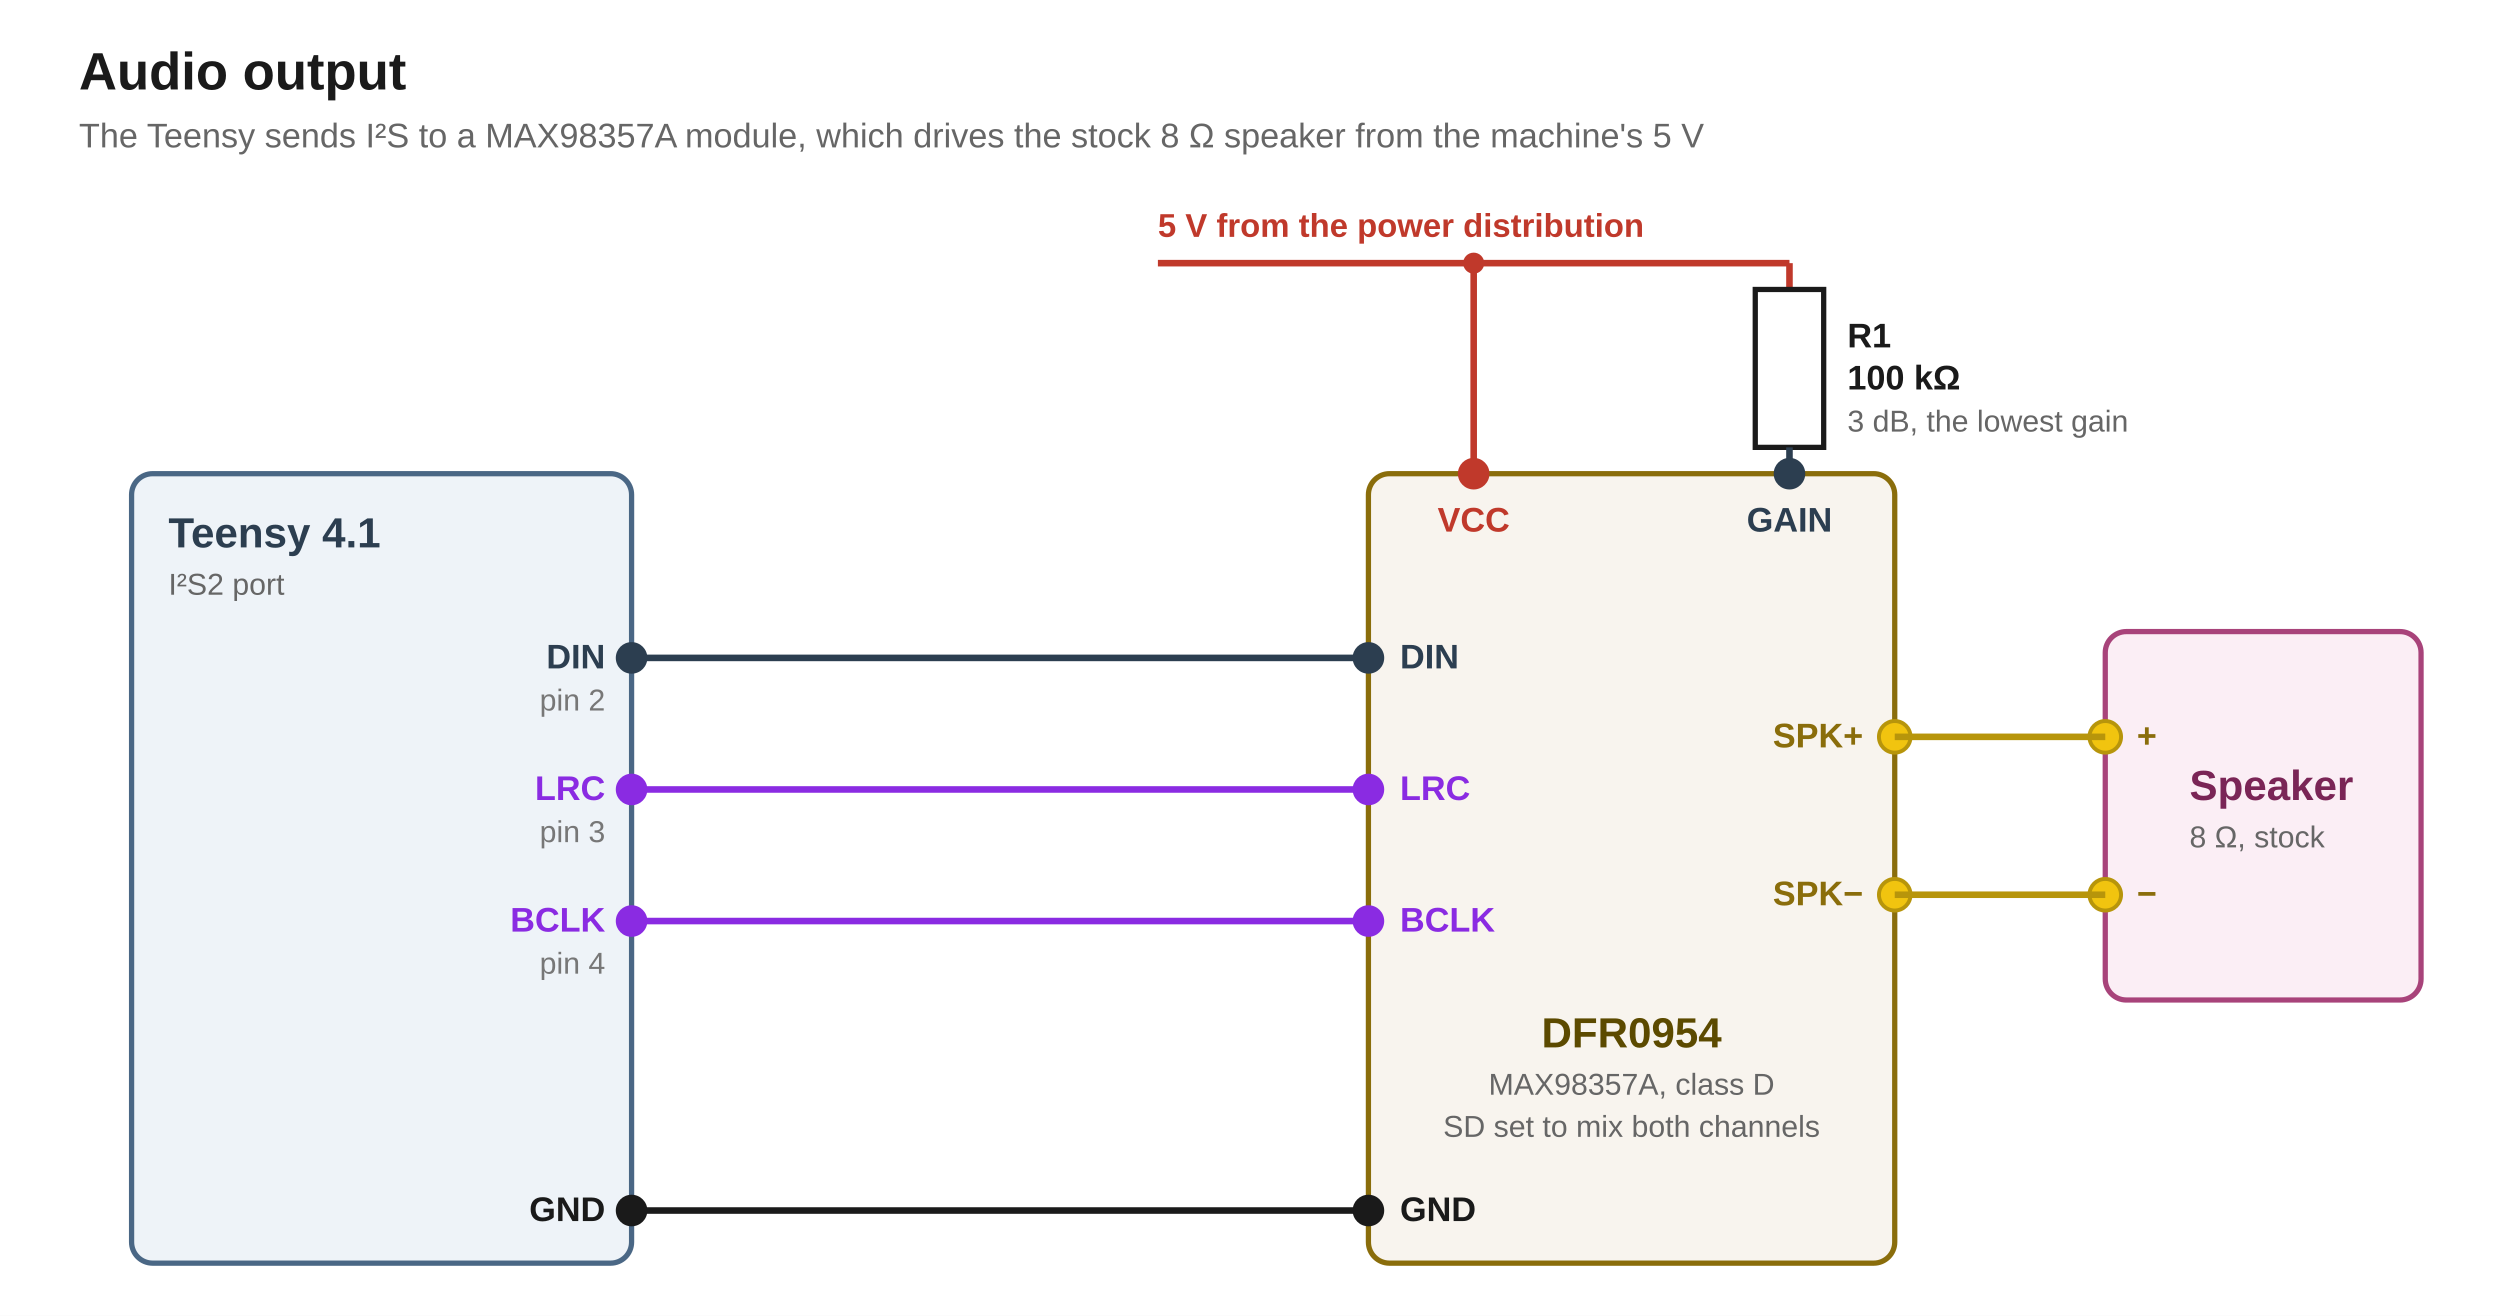
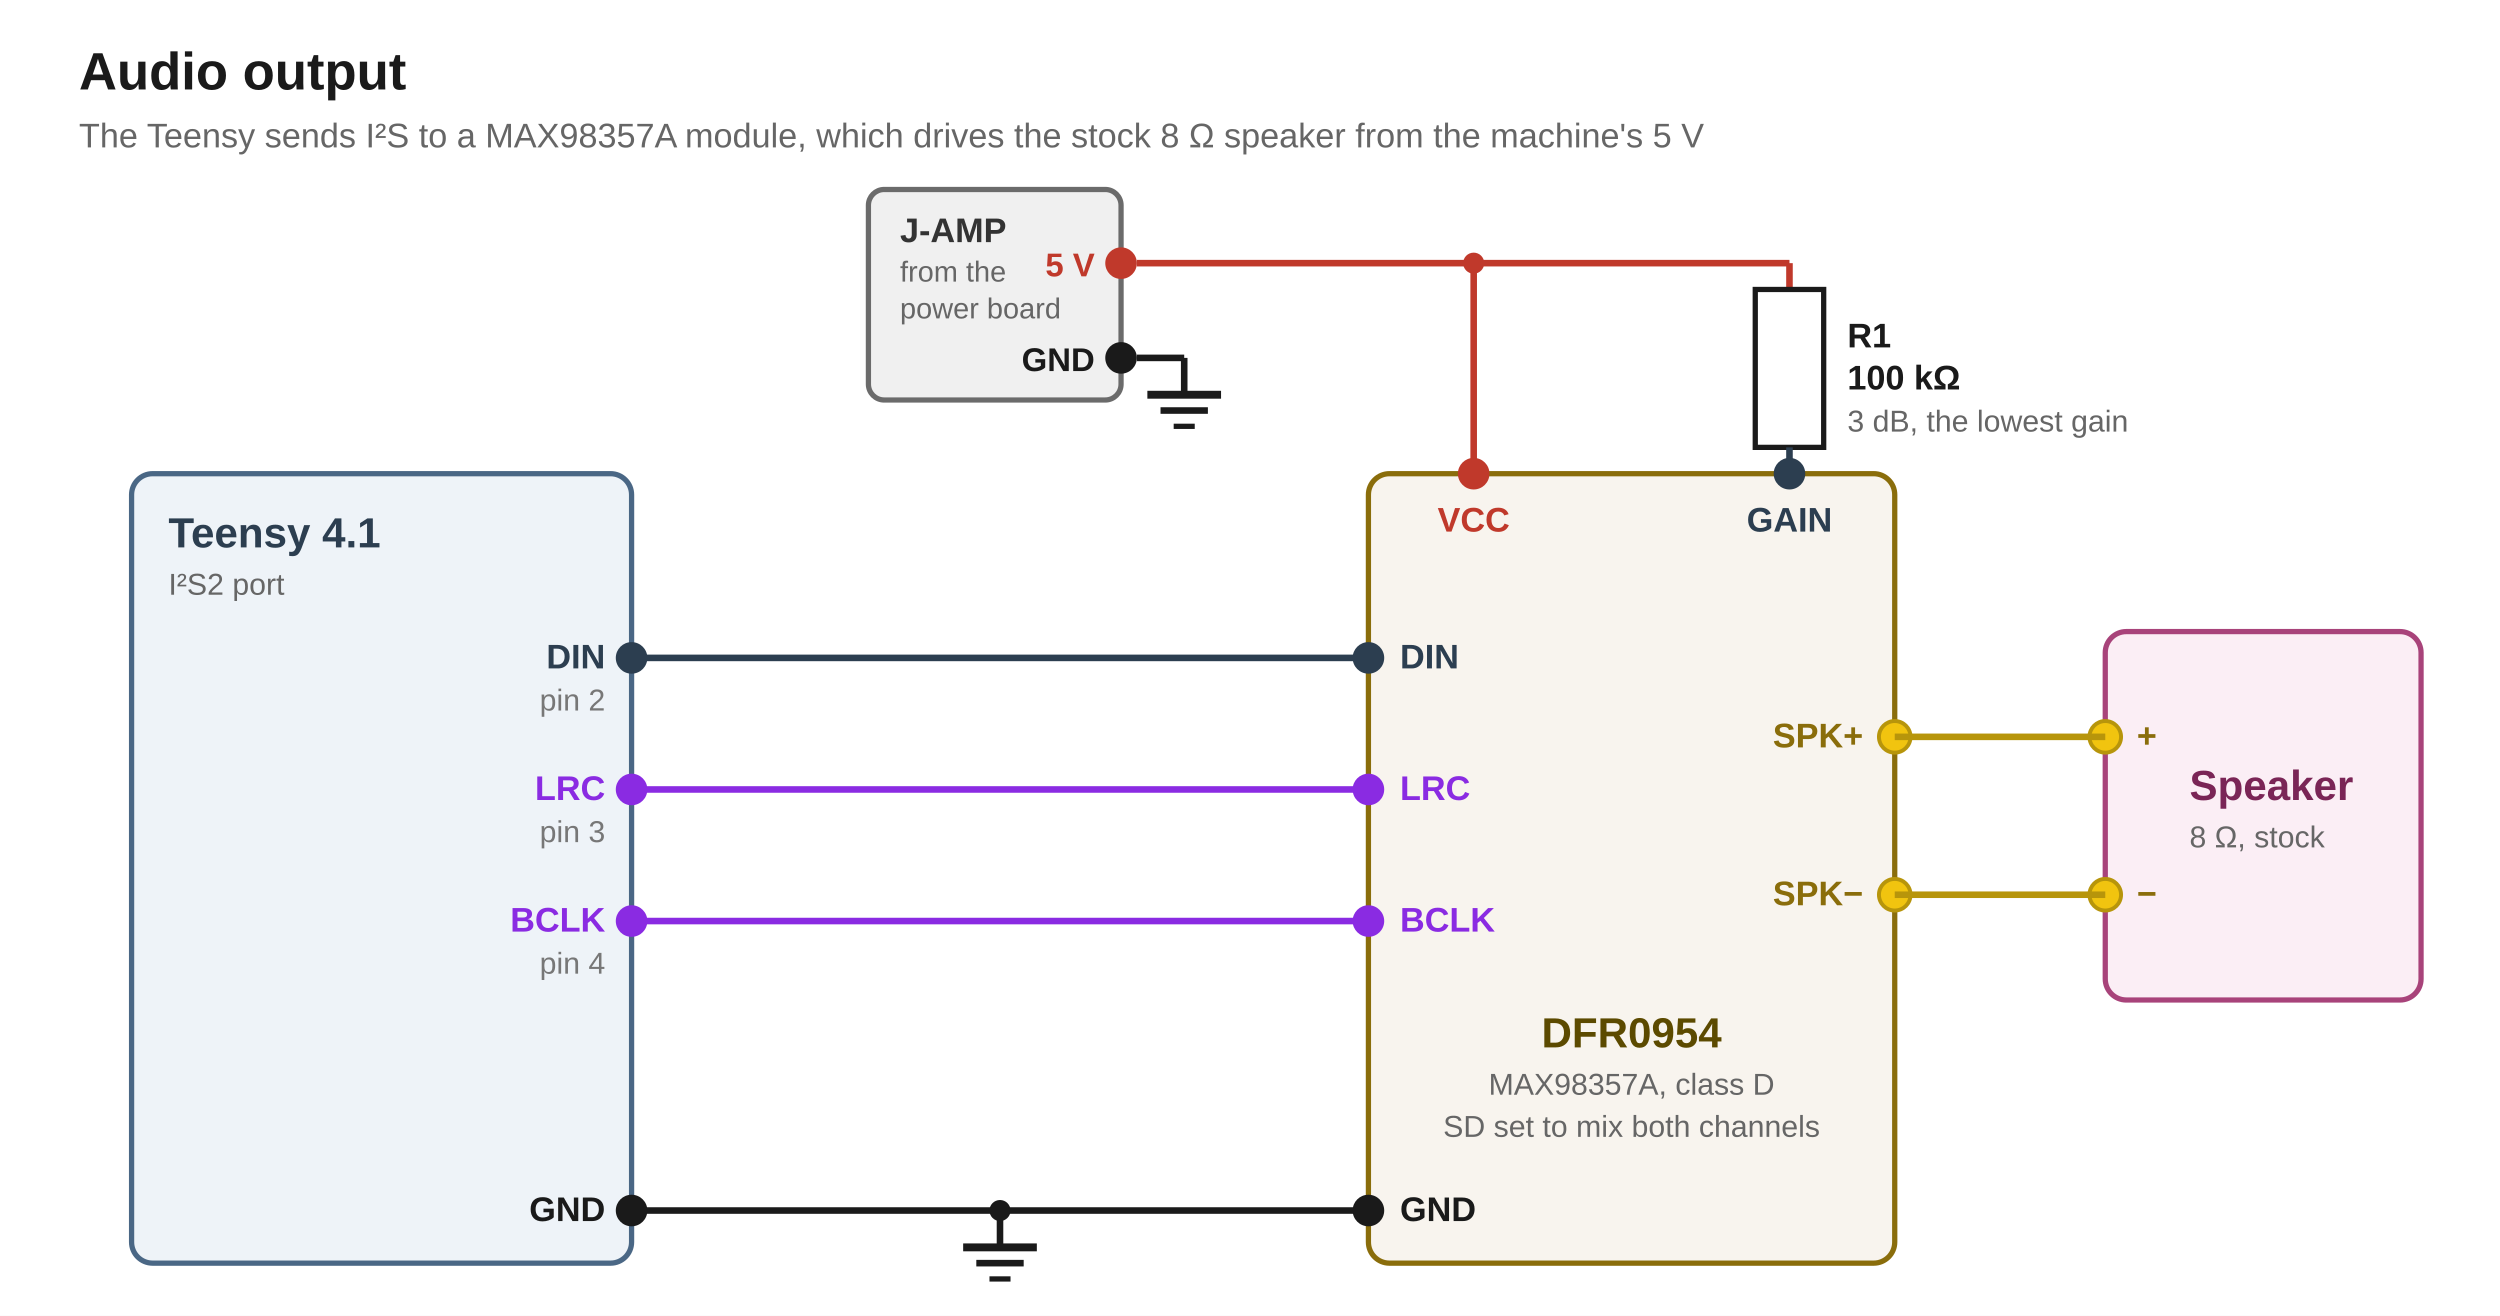
<svg xmlns="http://www.w3.org/2000/svg" viewBox="0 0 950 500" font-family="Segoe UI, Arial, sans-serif">
  <rect x="0" y="0" width="950" height="500" fill="#ffffff" />
  <text x="30" y="34" font-size="20" font-weight="700" fill="#1a1a1a">Audio output</text>
  <text x="30" y="56" font-size="13" fill="#666" data-fig="r_spk v_dd">The Teensy sends I²S to a MAX98357A module, which drives the stock 8 Ω speaker from the machine's 5 V</text>
-   <text x="440" y="90" font-size="12.5" font-weight="700" fill="#c0392b" data-fig="v_dd">5 V from the power distribution</text>
-   <line x1="440" y1="100" x2="680" y2="100" stroke="#c0392b" stroke-width="2.5" />
+   <rect x="330" y="72" width="96" height="80" rx="6" fill="#f0f0f0" stroke="#6b6b6b" stroke-width="2" />
+   <text x="342" y="92" font-size="13" font-weight="700" fill="#333333">J-AMP</text>
+   <text x="342" y="107" font-size="11" fill="#666">from the</text>
+   <text x="342" y="121" font-size="11" fill="#666">power board</text>
+   <circle cx="426" cy="100" r="6" fill="#c0392b" />
+   <text x="416" y="105" text-anchor="end" font-size="12.5" font-weight="700" fill="#c0392b" data-fig="v_dd">5 V</text>
+   <circle cx="426" cy="136" r="6" fill="#1a1a1a" />
+   <text x="416" y="141" text-anchor="end" font-size="12.5" font-weight="700" fill="#1a1a1a">GND</text>
+   <line x1="432" y1="136" x2="450" y2="136" stroke="#1a1a1a" stroke-width="2.5" />
+   <line x1="450" y1="136" x2="450" y2="150" stroke="#1a1a1a" stroke-width="2.5" />
+   <line x1="436" y1="150" x2="464" y2="150" stroke="#1a1a1a" stroke-width="3" />
+   <line x1="441" y1="156" x2="459" y2="156" stroke="#1a1a1a" stroke-width="2.5" />
+   <line x1="446" y1="162" x2="454" y2="162" stroke="#1a1a1a" stroke-width="2" />
+   <line x1="432" y1="100" x2="680" y2="100" stroke="#c0392b" stroke-width="2.5" />
  <circle cx="560" cy="100" r="4" fill="#c0392b" />
  <line x1="560" y1="100" x2="560" y2="180" stroke="#c0392b" stroke-width="2.5" />
  <line x1="680" y1="100" x2="680" y2="110" stroke="#c0392b" stroke-width="2.5" />
  <rect x="667" y="110" width="26" height="60" fill="#fff" stroke="#1a1a1a" stroke-width="2" />
  <text x="702" y="132" font-size="13" font-weight="700" fill="#1a1a1a">R1</text>
  <text x="702" y="148" font-size="13" font-weight="700" fill="#1a1a1a" data-fig="r_gain">100 kΩ</text>
  <text x="702" y="164" font-size="11.5" fill="#666" data-fig="gain">3 dB, the lowest gain</text>
  <line x1="680" y1="170" x2="680" y2="180" stroke="#2c3e50" stroke-width="2.5" />
  <rect x="50" y="180" width="190" height="300" rx="8" fill="#eef3f8" stroke="#4a6785" stroke-width="2" />
  <text x="64" y="208" font-size="16" font-weight="700" fill="#2c3e50">Teensy 4.1</text>
  <text x="64" y="226" font-size="11.5" fill="#666">I²S2 port</text>
  <circle cx="240" cy="250" r="6" fill="#2c3e50" />
  <text x="230" y="254" text-anchor="end" font-size="13" font-weight="700" fill="#2c3e50">DIN</text>
  <text x="230" y="270" text-anchor="end" font-size="11.5" fill="#777" data-pin="DIN to the DFR0954">pin 2</text>
  <circle cx="240" cy="300" r="6" fill="#8a2be2" />
  <text x="230" y="304" text-anchor="end" font-size="13" font-weight="700" fill="#8a2be2">LRC</text>
  <text x="230" y="320" text-anchor="end" font-size="11.5" fill="#777" data-pin="LRC to the DFR0954">pin 3</text>
  <circle cx="240" cy="350" r="6" fill="#8a2be2" />
  <text x="230" y="354" text-anchor="end" font-size="13" font-weight="700" fill="#8a2be2">BCLK</text>
  <text x="230" y="370" text-anchor="end" font-size="11.5" fill="#777" data-pin="BCLK to the DFR0954">pin 4</text>
  <circle cx="240" cy="460" r="6" fill="#1a1a1a" />
  <text x="230" y="464" text-anchor="end" font-size="13" font-weight="700" fill="#1a1a1a">GND</text>
  <rect x="520" y="180" width="200" height="300" rx="8" fill="#f8f4ee" stroke="#8a6d0b" stroke-width="2" />
  <text x="620" y="398" text-anchor="middle" font-size="16" font-weight="700" fill="#5c4a00">DFR0954</text>
  <text x="620" y="416" text-anchor="middle" font-size="11.5" fill="#666">MAX98357A, class D</text>
  <text x="620" y="432" text-anchor="middle" font-size="11.5" fill="#666">SD set to mix both channels</text>
  <circle cx="560" cy="180" r="6" fill="#c0392b" />
  <text x="560" y="202" text-anchor="middle" font-size="13" font-weight="700" fill="#c0392b">VCC</text>
  <circle cx="680" cy="180" r="6" fill="#2c3e50" />
  <text x="680" y="202" text-anchor="middle" font-size="13" font-weight="700" fill="#2c3e50">GAIN</text>
  <circle cx="520" cy="250" r="6" fill="#2c3e50" />
  <text x="532" y="254" font-size="13" font-weight="700" fill="#2c3e50">DIN</text>
  <circle cx="520" cy="300" r="6" fill="#8a2be2" />
  <text x="532" y="304" font-size="13" font-weight="700" fill="#8a2be2">LRC</text>
  <circle cx="520" cy="350" r="6" fill="#8a2be2" />
  <text x="532" y="354" font-size="13" font-weight="700" fill="#8a2be2">BCLK</text>
  <circle cx="520" cy="460" r="6" fill="#1a1a1a" />
  <text x="532" y="464" font-size="13" font-weight="700" fill="#1a1a1a">GND</text>
  <circle cx="720" cy="280" r="6" fill="#f1c40f" stroke="#b7950b" stroke-width="1.5" />
  <text x="708" y="284" text-anchor="end" font-size="13" font-weight="700" fill="#8a6d0b">SPK+</text>
  <circle cx="720" cy="340" r="6" fill="#f1c40f" stroke="#b7950b" stroke-width="1.5" />
  <text x="708" y="344" text-anchor="end" font-size="13" font-weight="700" fill="#8a6d0b">SPK−</text>
  <line x1="240" y1="250" x2="520" y2="250" stroke="#2c3e50" stroke-width="2.5" />
  <line x1="240" y1="300" x2="520" y2="300" stroke="#8a2be2" stroke-width="2.5" />
  <line x1="240" y1="350" x2="520" y2="350" stroke="#8a2be2" stroke-width="2.5" />
  <rect x="800" y="240" width="120" height="140" rx="8" fill="#fbeef5" stroke="#a8437a" stroke-width="2" />
  <text x="832" y="304" font-size="16" font-weight="700" fill="#7a2556">Speaker</text>
  <text x="832" y="322" font-size="11.5" fill="#666" data-fig="r_spk">8 Ω, stock</text>
  <circle cx="800" cy="280" r="6" fill="#f1c40f" stroke="#b7950b" stroke-width="1.5" />
  <text x="812" y="284" font-size="13" font-weight="700" fill="#8a6d0b">+</text>
  <circle cx="800" cy="340" r="6" fill="#f1c40f" stroke="#b7950b" stroke-width="1.5" />
  <text x="812" y="344" font-size="13" font-weight="700" fill="#8a6d0b">−</text>
  <line x1="720" y1="280" x2="800" y2="280" stroke="#b7950b" stroke-width="2.5" />
  <line x1="720" y1="340" x2="800" y2="340" stroke="#b7950b" stroke-width="2.5" />
  <line x1="240" y1="460" x2="520" y2="460" stroke="#1a1a1a" stroke-width="2.5" />
+   <circle cx="380" cy="460" r="4" fill="#1a1a1a" />
+   <line x1="380" y1="460" x2="380" y2="474" stroke="#1a1a1a" stroke-width="2.5" />
+   <line x1="366" y1="474" x2="394" y2="474" stroke="#1a1a1a" stroke-width="3" />
+   <line x1="371" y1="480" x2="389" y2="480" stroke="#1a1a1a" stroke-width="2.5" />
+   <line x1="376" y1="486" x2="384" y2="486" stroke="#1a1a1a" stroke-width="2" />
</svg>
